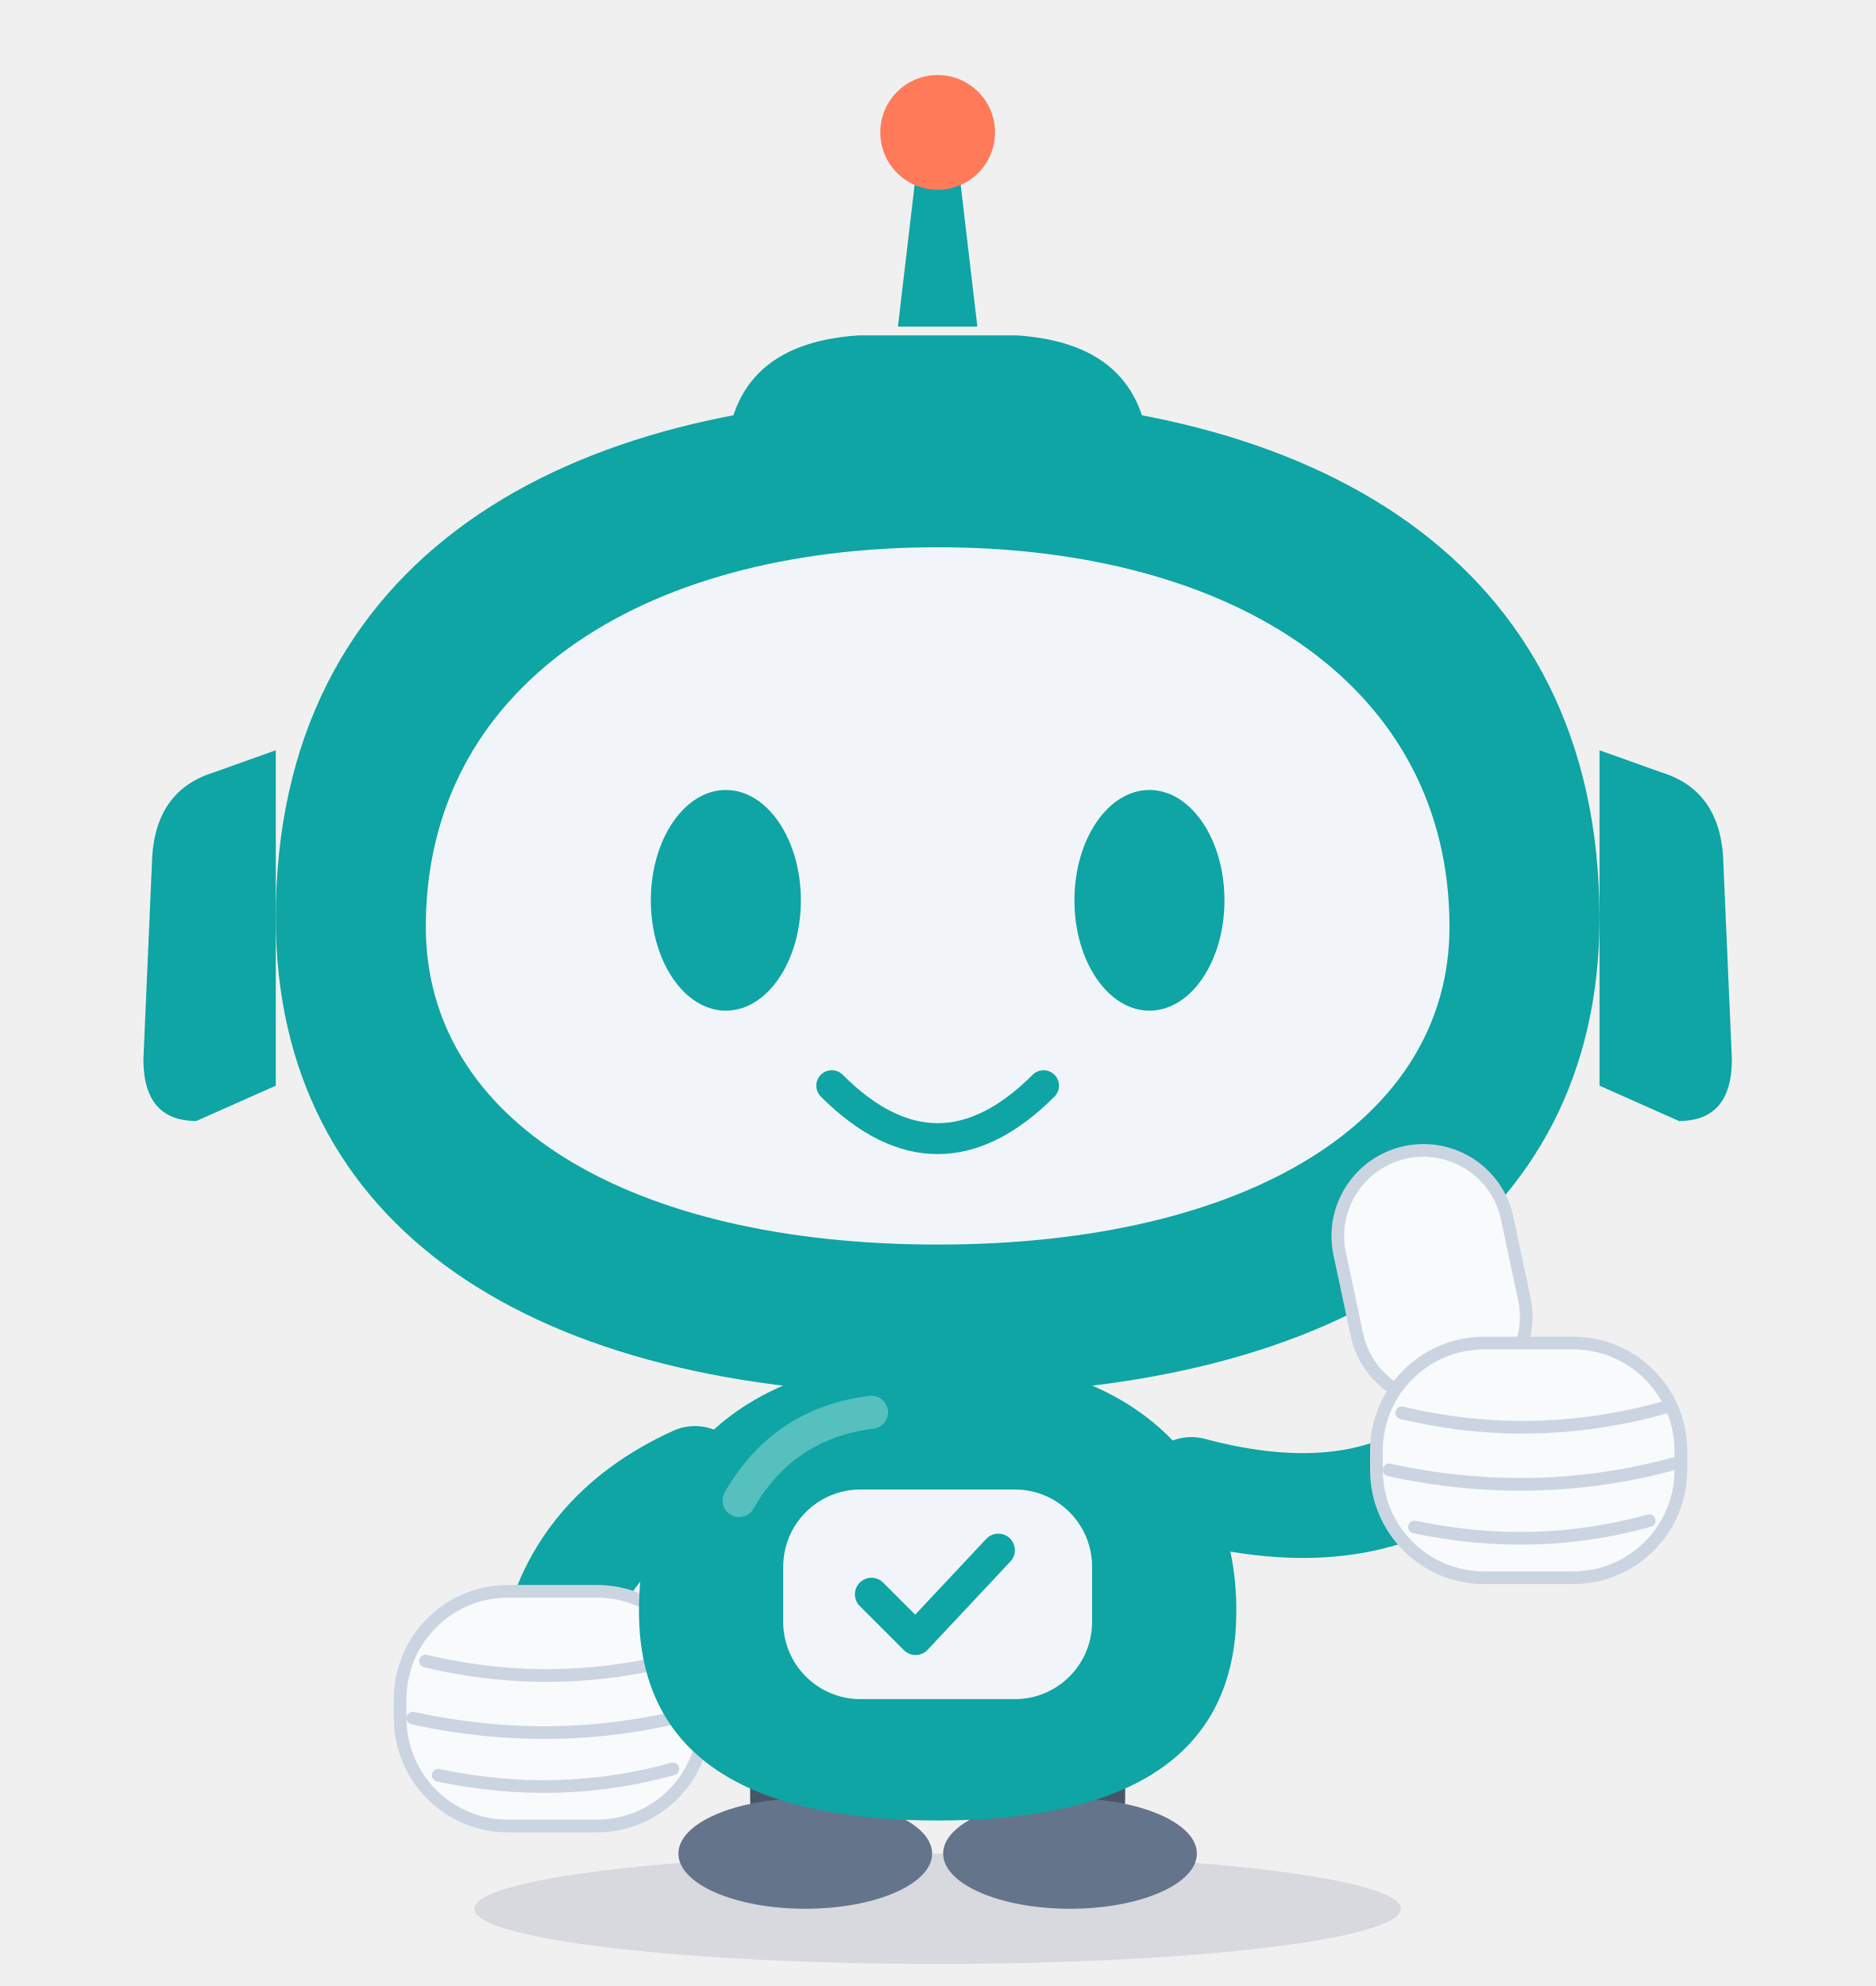
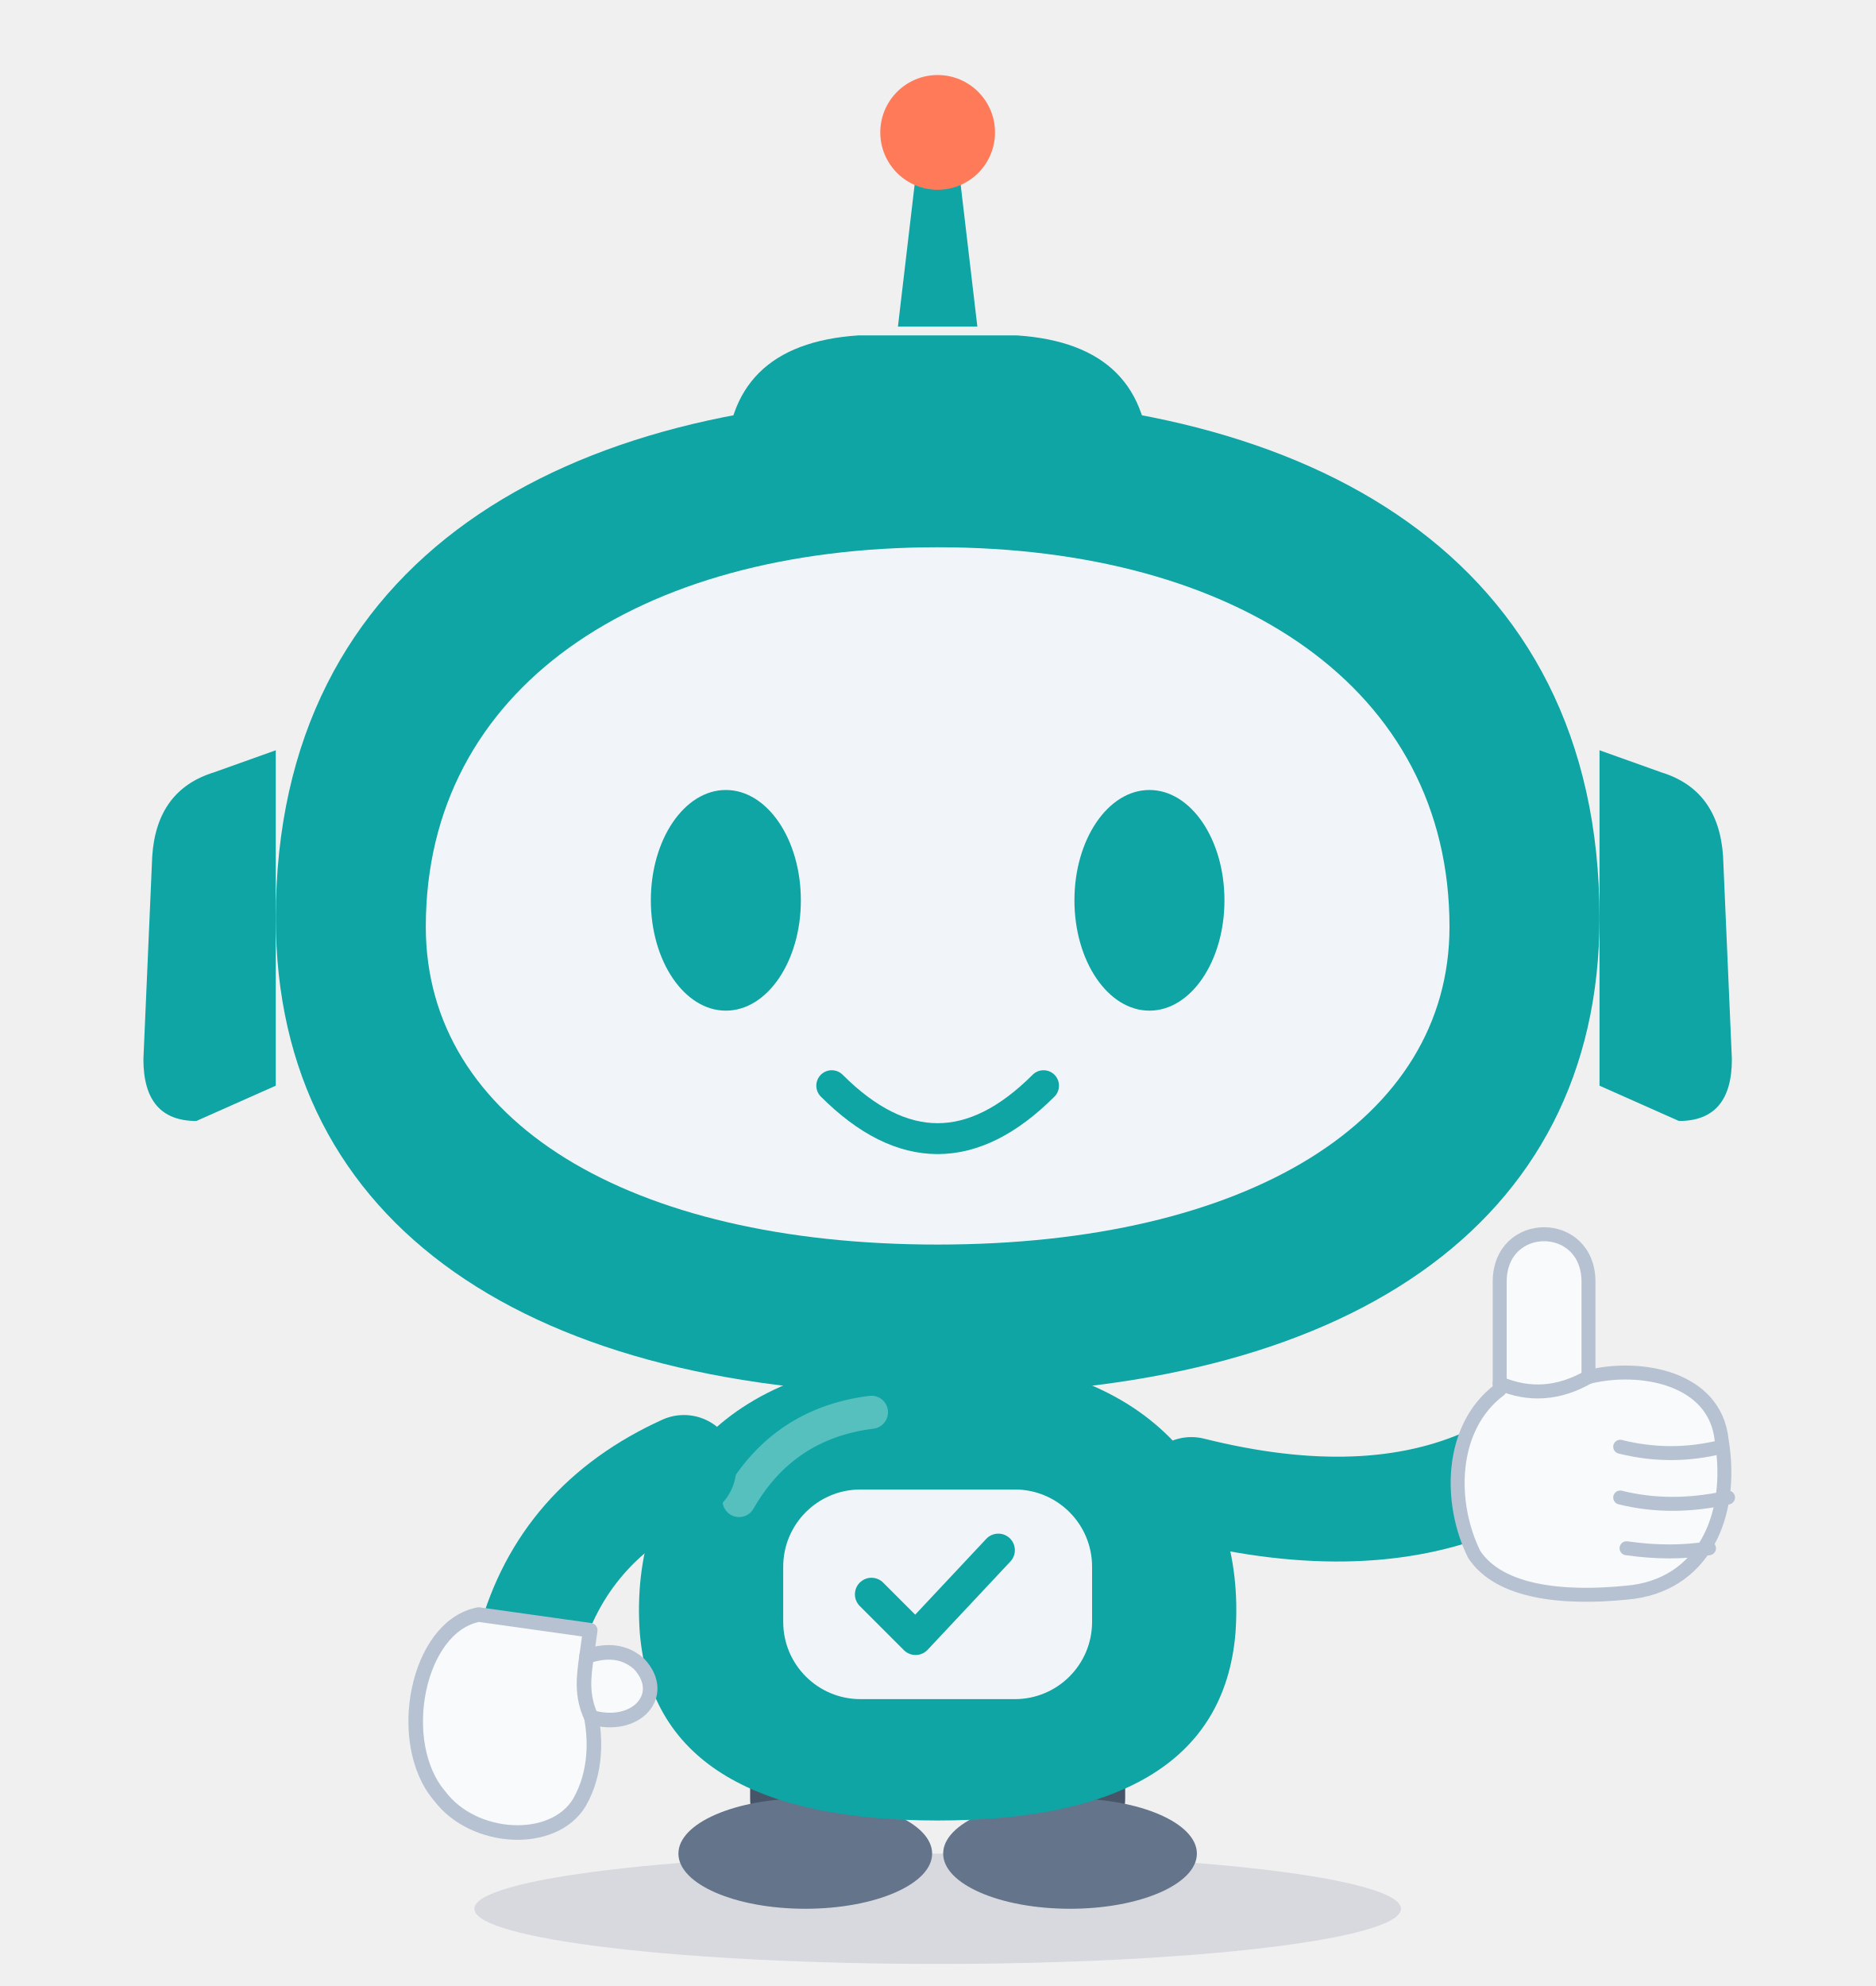
<svg xmlns="http://www.w3.org/2000/svg" viewBox="110 84 340 360" role="img" aria-label="WiseRobot mascot giving a thumbs up">
  <style>
-     .wave { transform-origin: 326px 352px; animation: wave 2.4s ease-in-out infinite; }
    .blink { transform-box: fill-box; transform-origin: center; animation: blink 5s infinite; }
-     .bob { animation: bob 3.6s ease-in-out infinite; }
-     .bob2 { animation: bob 4.4s ease-in-out infinite reverse; }
    .ball { animation: pulse 2s ease-in-out infinite; transform-box: fill-box; transform-origin: center; }
-     @keyframes wave { 0%,100% { transform: rotate(0deg); } 50% { transform: rotate(-18deg); } }
    @keyframes blink { 0%,92%,100% { transform: scaleY(1); } 95% { transform: scaleY(0.1); } }
-     @keyframes bob { 0%,100% { transform: translateY(0); } 50% { transform: translateY(-9px); } }
    @keyframes pulse { 0%,100% { transform: scale(1); } 50% { transform: scale(1.25); } }
-     @media (prefers-reduced-motion: reduce) { .wave,.blink,.bob,.bob2,.ball { animation: none; } }
+     @media (prefers-reduced-motion: reduce) { .blink,.ball { animation: none; } }
  </style>
-   <defs>
-     <g id="fist" stroke="#cbd5e1" stroke-width="2" stroke-linejoin="round" stroke-linecap="round" fill="#f8fafc">
-       <rect x="-23" y="-17" width="48" height="37" rx="17" />
-       <path d="M-19 -6 Q2 -1 23 -7 M-21 3 Q2 8 24 2 M-17 12 Q2 16 20 11" fill="none" />
-     </g>
-     <g id="thumb-up" stroke="#cbd5e1" stroke-width="2" fill="#f8fafc">
-       <rect x="-24" y="-48" width="27" height="40" rx="13.5" transform="rotate(-12 -10 -10)" />
-     </g>
-     <ellipse id="thumb-tucked" cx="-6" cy="-2" rx="14" ry="6.5" transform="rotate(-8 -6 -2)" stroke="#cbd5e1" stroke-width="2" fill="#f8fafc" />
-   </defs>
  <ellipse cx="280" cy="430" rx="84" ry="10" fill="#64748b" fill-opacity="0.18" />
  <rect x="246" y="398" width="26" height="22" rx="10" fill="#475569" />
  <rect x="288" y="398" width="26" height="22" rx="10" fill="#475569" />
  <ellipse cx="256" cy="420" rx="23" ry="10" fill="#64748b" />
  <ellipse cx="304" cy="420" rx="23" ry="10" fill="#64748b" />
-   <path d="M236 352 Q214 362 210 384" fill="none" stroke="#0ea5a4" stroke-width="19" stroke-linecap="round" />
-   <g transform="translate(209 392) scale(1.15)">
-     <use href="#fist" />
-   </g>
  <rect x="262" y="322" width="36" height="22" rx="8" fill="#0ea5a4" />
  <path d="M280 330 C318 330 336 352 334 380 C332 404 312 414 280 414 C248 414 228 404 226 380 C224 352 242 330 280 330 Z" fill="#0ea5a4" />
  <path d="M244 356 Q252 342 268 340" fill="none" stroke="#fff" stroke-opacity="0.3" stroke-width="6" stroke-linecap="round" />
  <rect x="252" y="354" width="56" height="38" rx="14" fill="#f1f5f9" />
  <path d="M268 373l8 8 15-16" fill="none" stroke="#0ea5a4" stroke-width="6" stroke-linecap="round" stroke-linejoin="round" />
+   <path d="M234 350 Q212 360 206 382" fill="none" stroke="#0ea5a4" stroke-width="19" stroke-linecap="round" />
+   <g transform="translate(205 396) rotate(8) scale(1.2)" fill="#f8fafc" stroke="#b6c2d1" stroke-width="2.2" stroke-linejoin="round" stroke-linecap="round">
+     <path d="M-9 -15 C-18 -12 -19 6 -11 13 C-5 19 7 18 10 11 C12 6 11 1 10 -2 C17 -1 21 -7 16 -11 C13 -13 10 -12 8 -11 L8 -15 Z" />
+     <path d="M10 -2 C8 -5 8 -8 8 -11" fill="none" />
+   </g>
  <g transform="translate(280 332) scale(0.8) translate(-280 -332)">
    <path d="M271 96 L289 96 L285 62 L275 62 Z" fill="#0ea5a4" />
    <circle class="ball" cx="280" cy="52" r="13" fill="#ff7a59" />
    <path d="M130 192 L116 197 Q103 201 102 216 L100 262 Q100 276 112 276 L130 268 Z" fill="#0ea5a4" />
    <path d="M430 192 L444 197 Q457 201 458 216 L460 262 Q460 276 448 276 L430 268 Z" fill="#0ea5a4" />
    <path d="M232 128 Q232 100 262 98 L298 98 Q328 100 328 128 Z" fill="#0ea5a4" />
    <path d="M130 230 C130 148 196 112 280 112 C364 112 430 148 430 230 C430 300 372 338 280 338 C188 338 130 300 130 230 Z" fill="#0ea5a4" />
    <path d="M164 232 C164 178 212 146 280 146 C348 146 396 178 396 232 C396 276 350 304 280 304 C210 304 164 276 164 232 Z" fill="#f1f5f9" />
    <ellipse class="blink" cx="232" cy="226" rx="17" ry="25" fill="#0ea5a4" />
    <ellipse class="blink" cx="328" cy="226" rx="17" ry="25" fill="#0ea5a4" />
    <path d="M256 268 Q280 292 304 268" fill="none" stroke="#0ea5a4" stroke-width="7" stroke-linecap="round" />
  </g>
  <g>
-     <path d="M326 354 Q356 362 374 348" fill="none" stroke="#0ea5a4" stroke-width="19" stroke-linecap="round" />
-     <g transform="translate(386 347) scale(1.15)">
-       <use href="#thumb-up" />
-       <use href="#fist" />
+     <path d="M326 354 Q358 362 380 352" fill="none" stroke="#0ea5a4" stroke-width="19" stroke-linecap="round" />
+     <g transform="translate(398 352) scale(1.15)" fill="#f8fafc" stroke="#b6c2d1" stroke-width="2.2" stroke-linejoin="round" stroke-linecap="round">
+       <path d="M-18 12 C-22 4 -22 -8 -14 -14 L-14 -31 C-14 -41 0 -41 0 -31 L0 -16 C8 -18 20 -16 21 -6 C23 6 18 17 6 18 C-4 19 -14 18 -18 12 Z" />
+       <path d="M-14 -15 Q-7 -12 0 -16" fill="none" />
+       <path d="M5 -5 Q13 -3 21 -5 M5 3 Q13 5 22 3 M6 11 Q13 12 19 11" fill="none" />
    </g>
  </g>
</svg>
